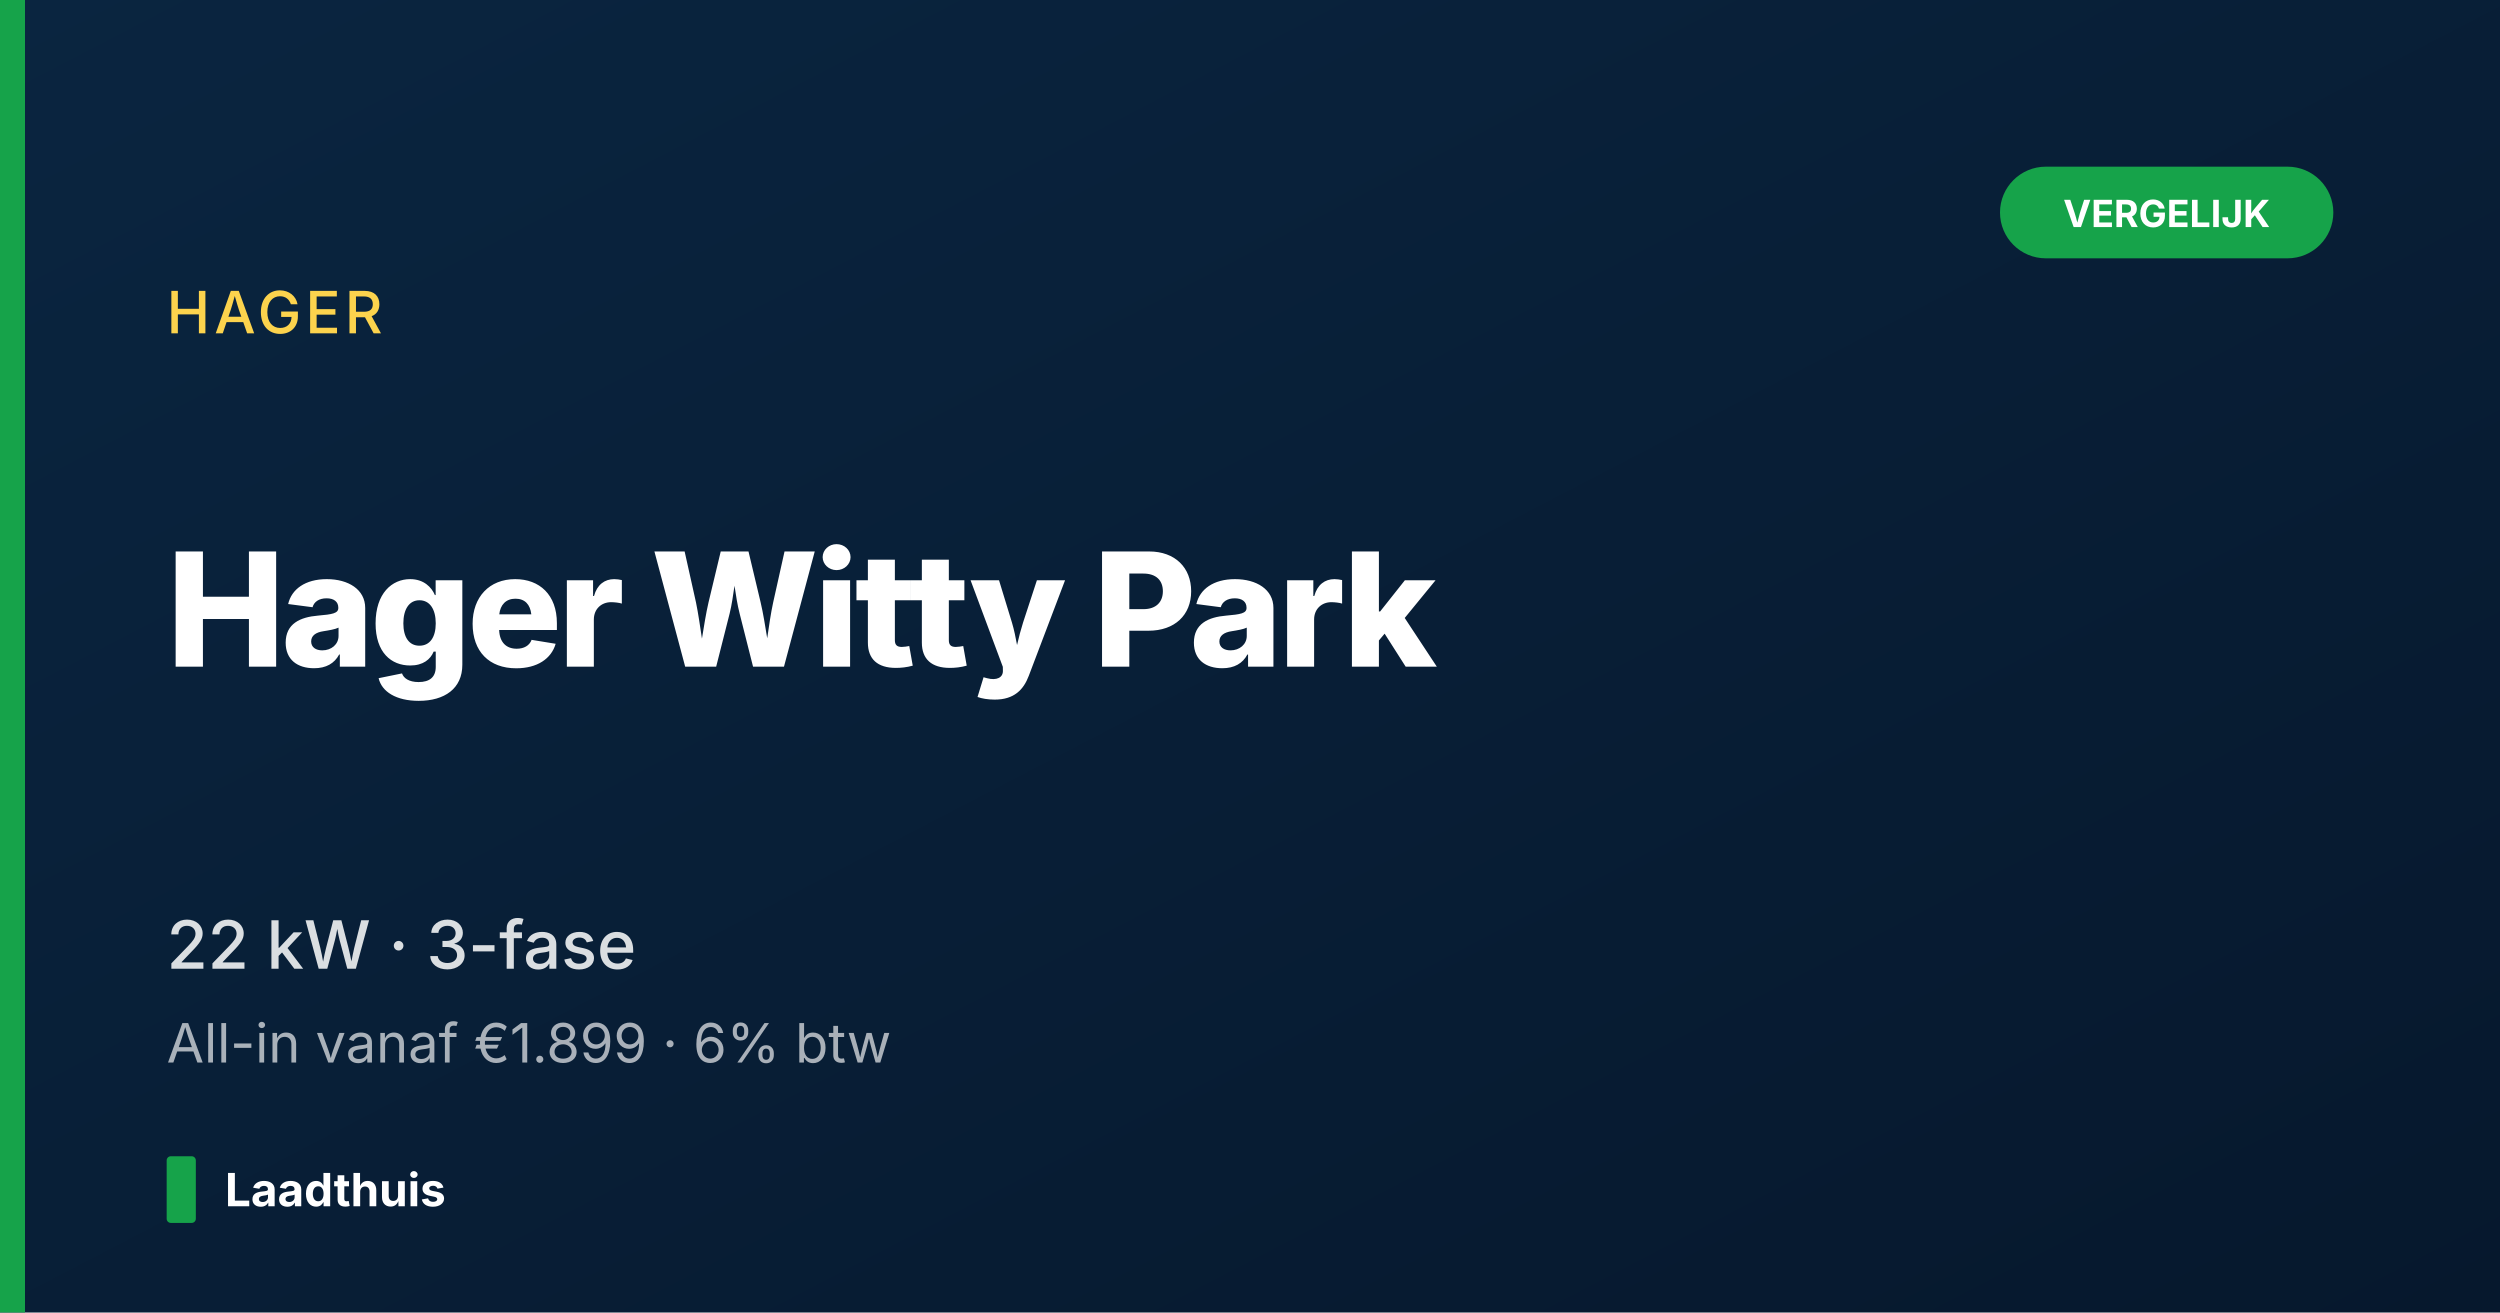
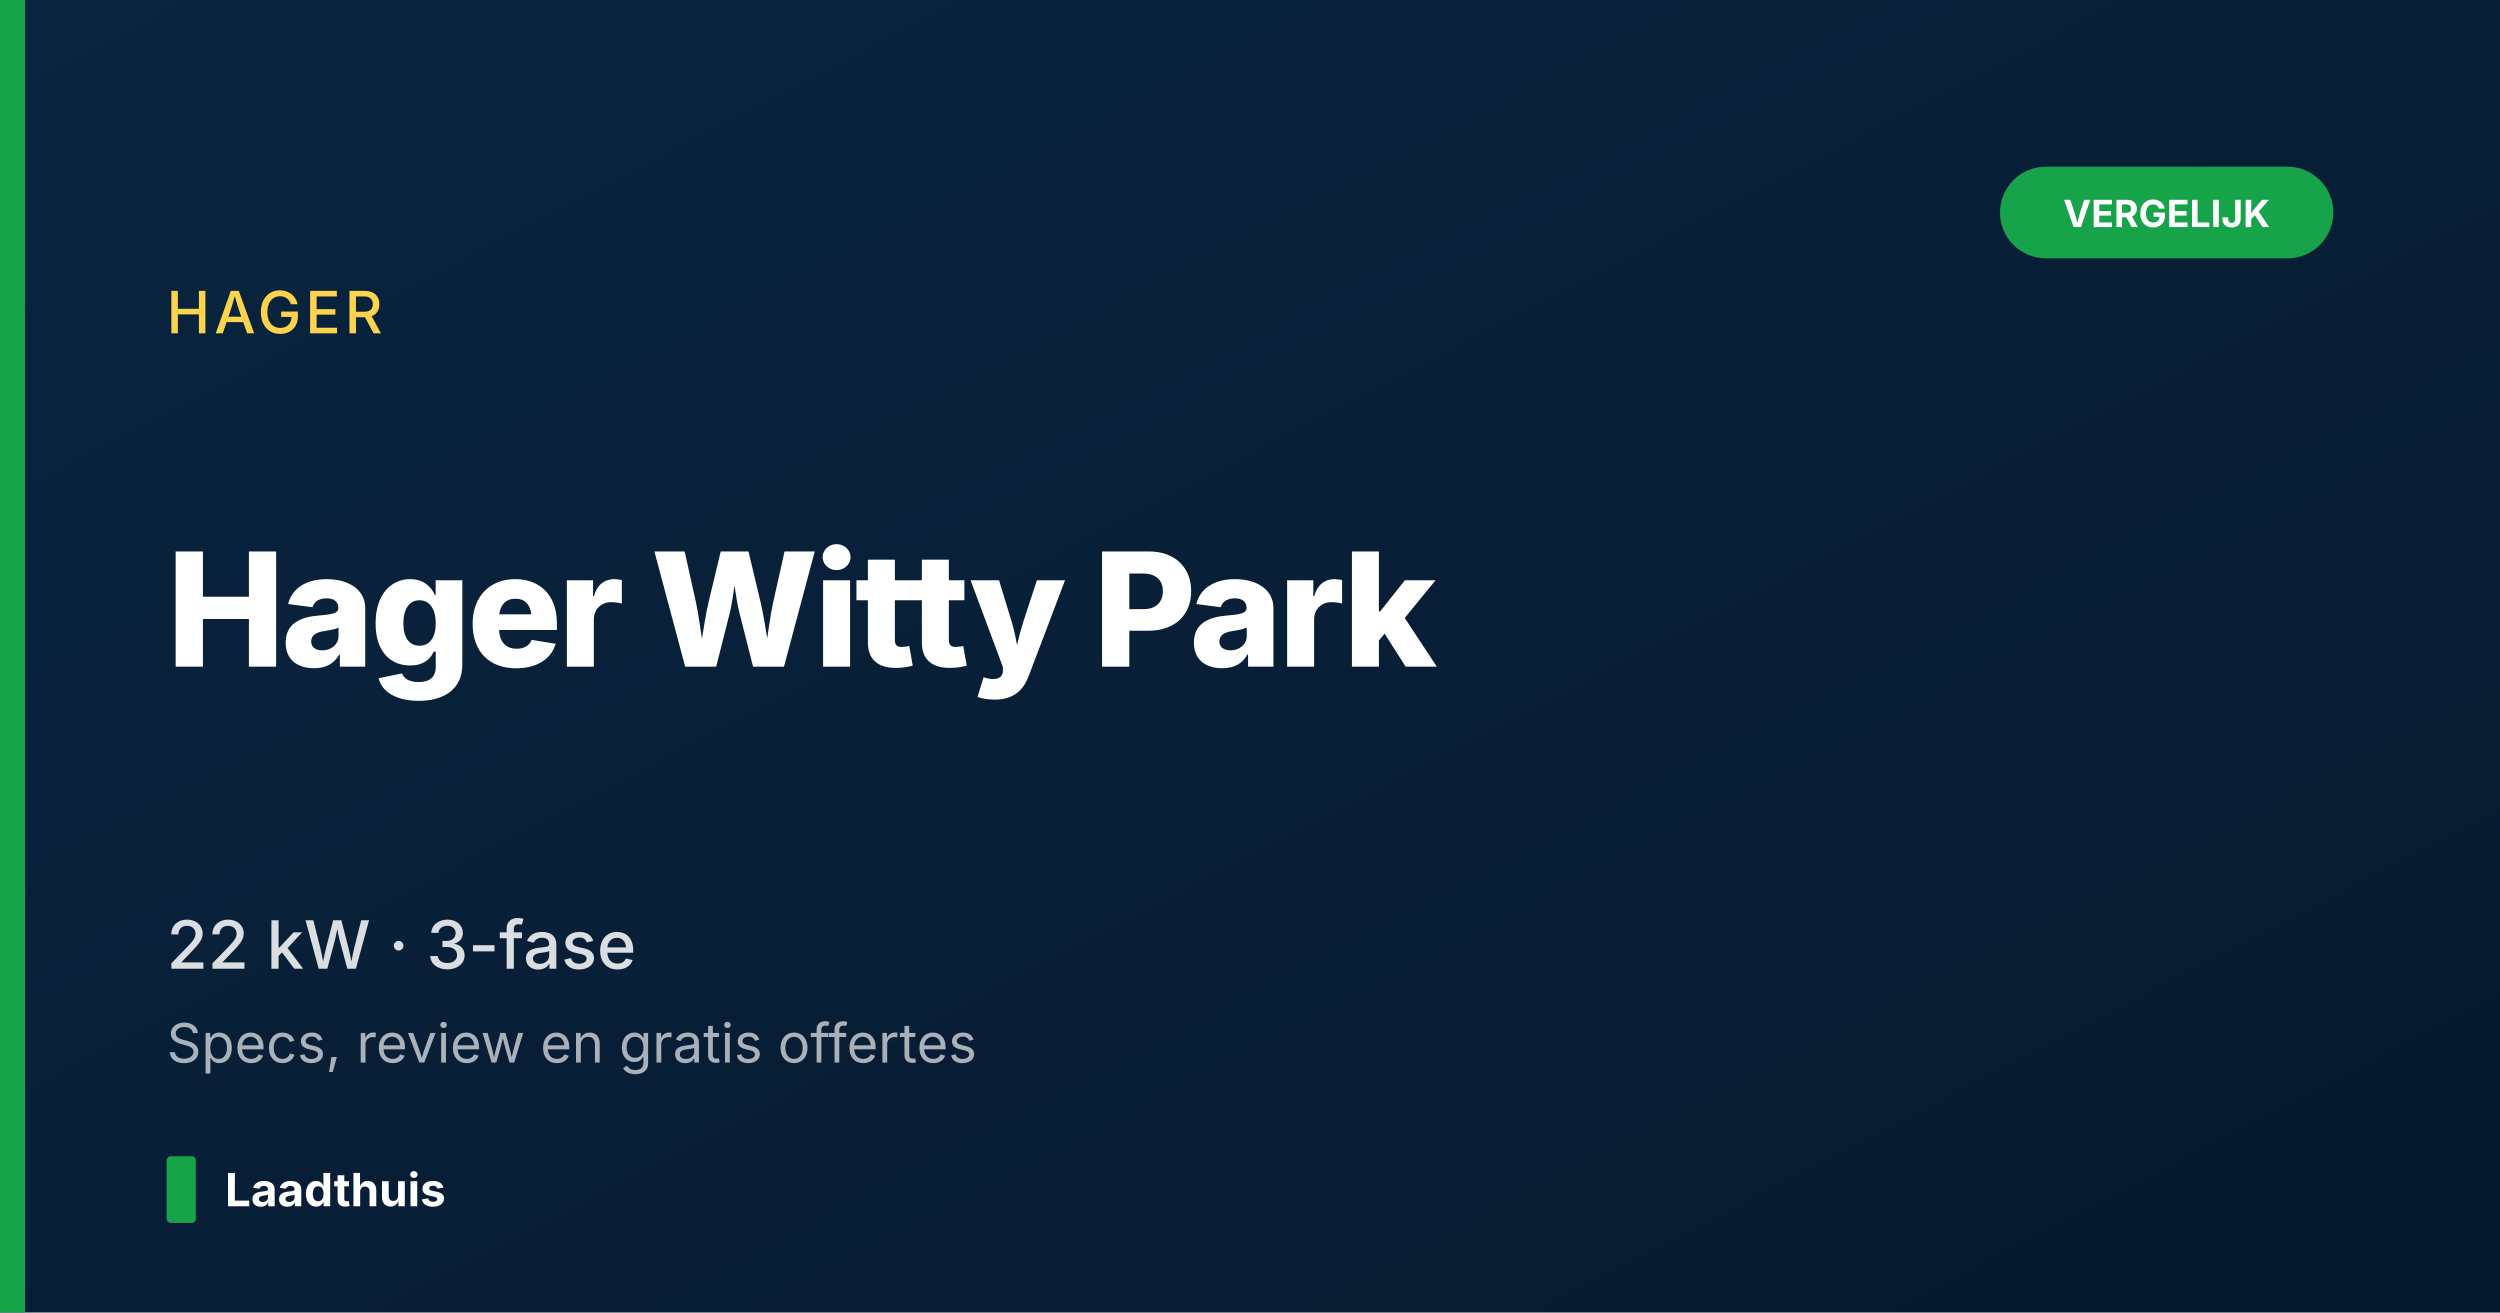
<svg xmlns="http://www.w3.org/2000/svg" width="1200" height="630" viewBox="0 0 1200 630">
  <defs>
    <linearGradient id="bg" x1="0" y1="0" x2="1" y2="1">
      <stop offset="0%" stop-color="#0A2540" />
      <stop offset="100%" stop-color="#06182d" />
    </linearGradient>
  </defs>
  <rect width="1200" height="630" fill="url(#bg)" />
  <rect x="0" y="0" width="12" height="630" fill="#16A34A" />
  <g font-family="Inter, system-ui, -apple-system, sans-serif" fill="white">
    <text x="80" y="160" font-size="28" font-weight="500" fill="#FCD34D" letter-spacing="2">HAGER</text>
    <text x="80" y="320" font-size="76" font-weight="800" letter-spacing="-2">
      <tspan x="80" dy="0">Hager Witty Park</tspan>
    </text>
    <text x="80" y="465" font-size="32" font-weight="500" opacity="0.85">22 kW · 3-fase</text>
-     <text x="80" y="510" font-size="26" font-weight="400" opacity="0.65">All-in vanaf €1.899 · 6% btw</text>
+     <text x="80" y="510" font-size="26" font-weight="400" opacity="0.65">Specs, review en gratis offertes</text>
  </g>
  <g transform="translate(80 555)">
    <rect width="14" height="32" rx="2" fill="#16A34A" />
    <text x="28" y="24" font-family="Inter, system-ui, -apple-system, sans-serif" font-size="22" font-weight="700" fill="white">Laadthuis</text>
  </g>
  <g transform="translate(960 80)">
    <rect width="160" height="44" rx="22" fill="#16A34A" />
    <text x="80" y="29" text-anchor="middle" font-family="Inter, system-ui, -apple-system, sans-serif" font-size="18" font-weight="700" fill="white">VERGELIJK</text>
  </g>
</svg>
